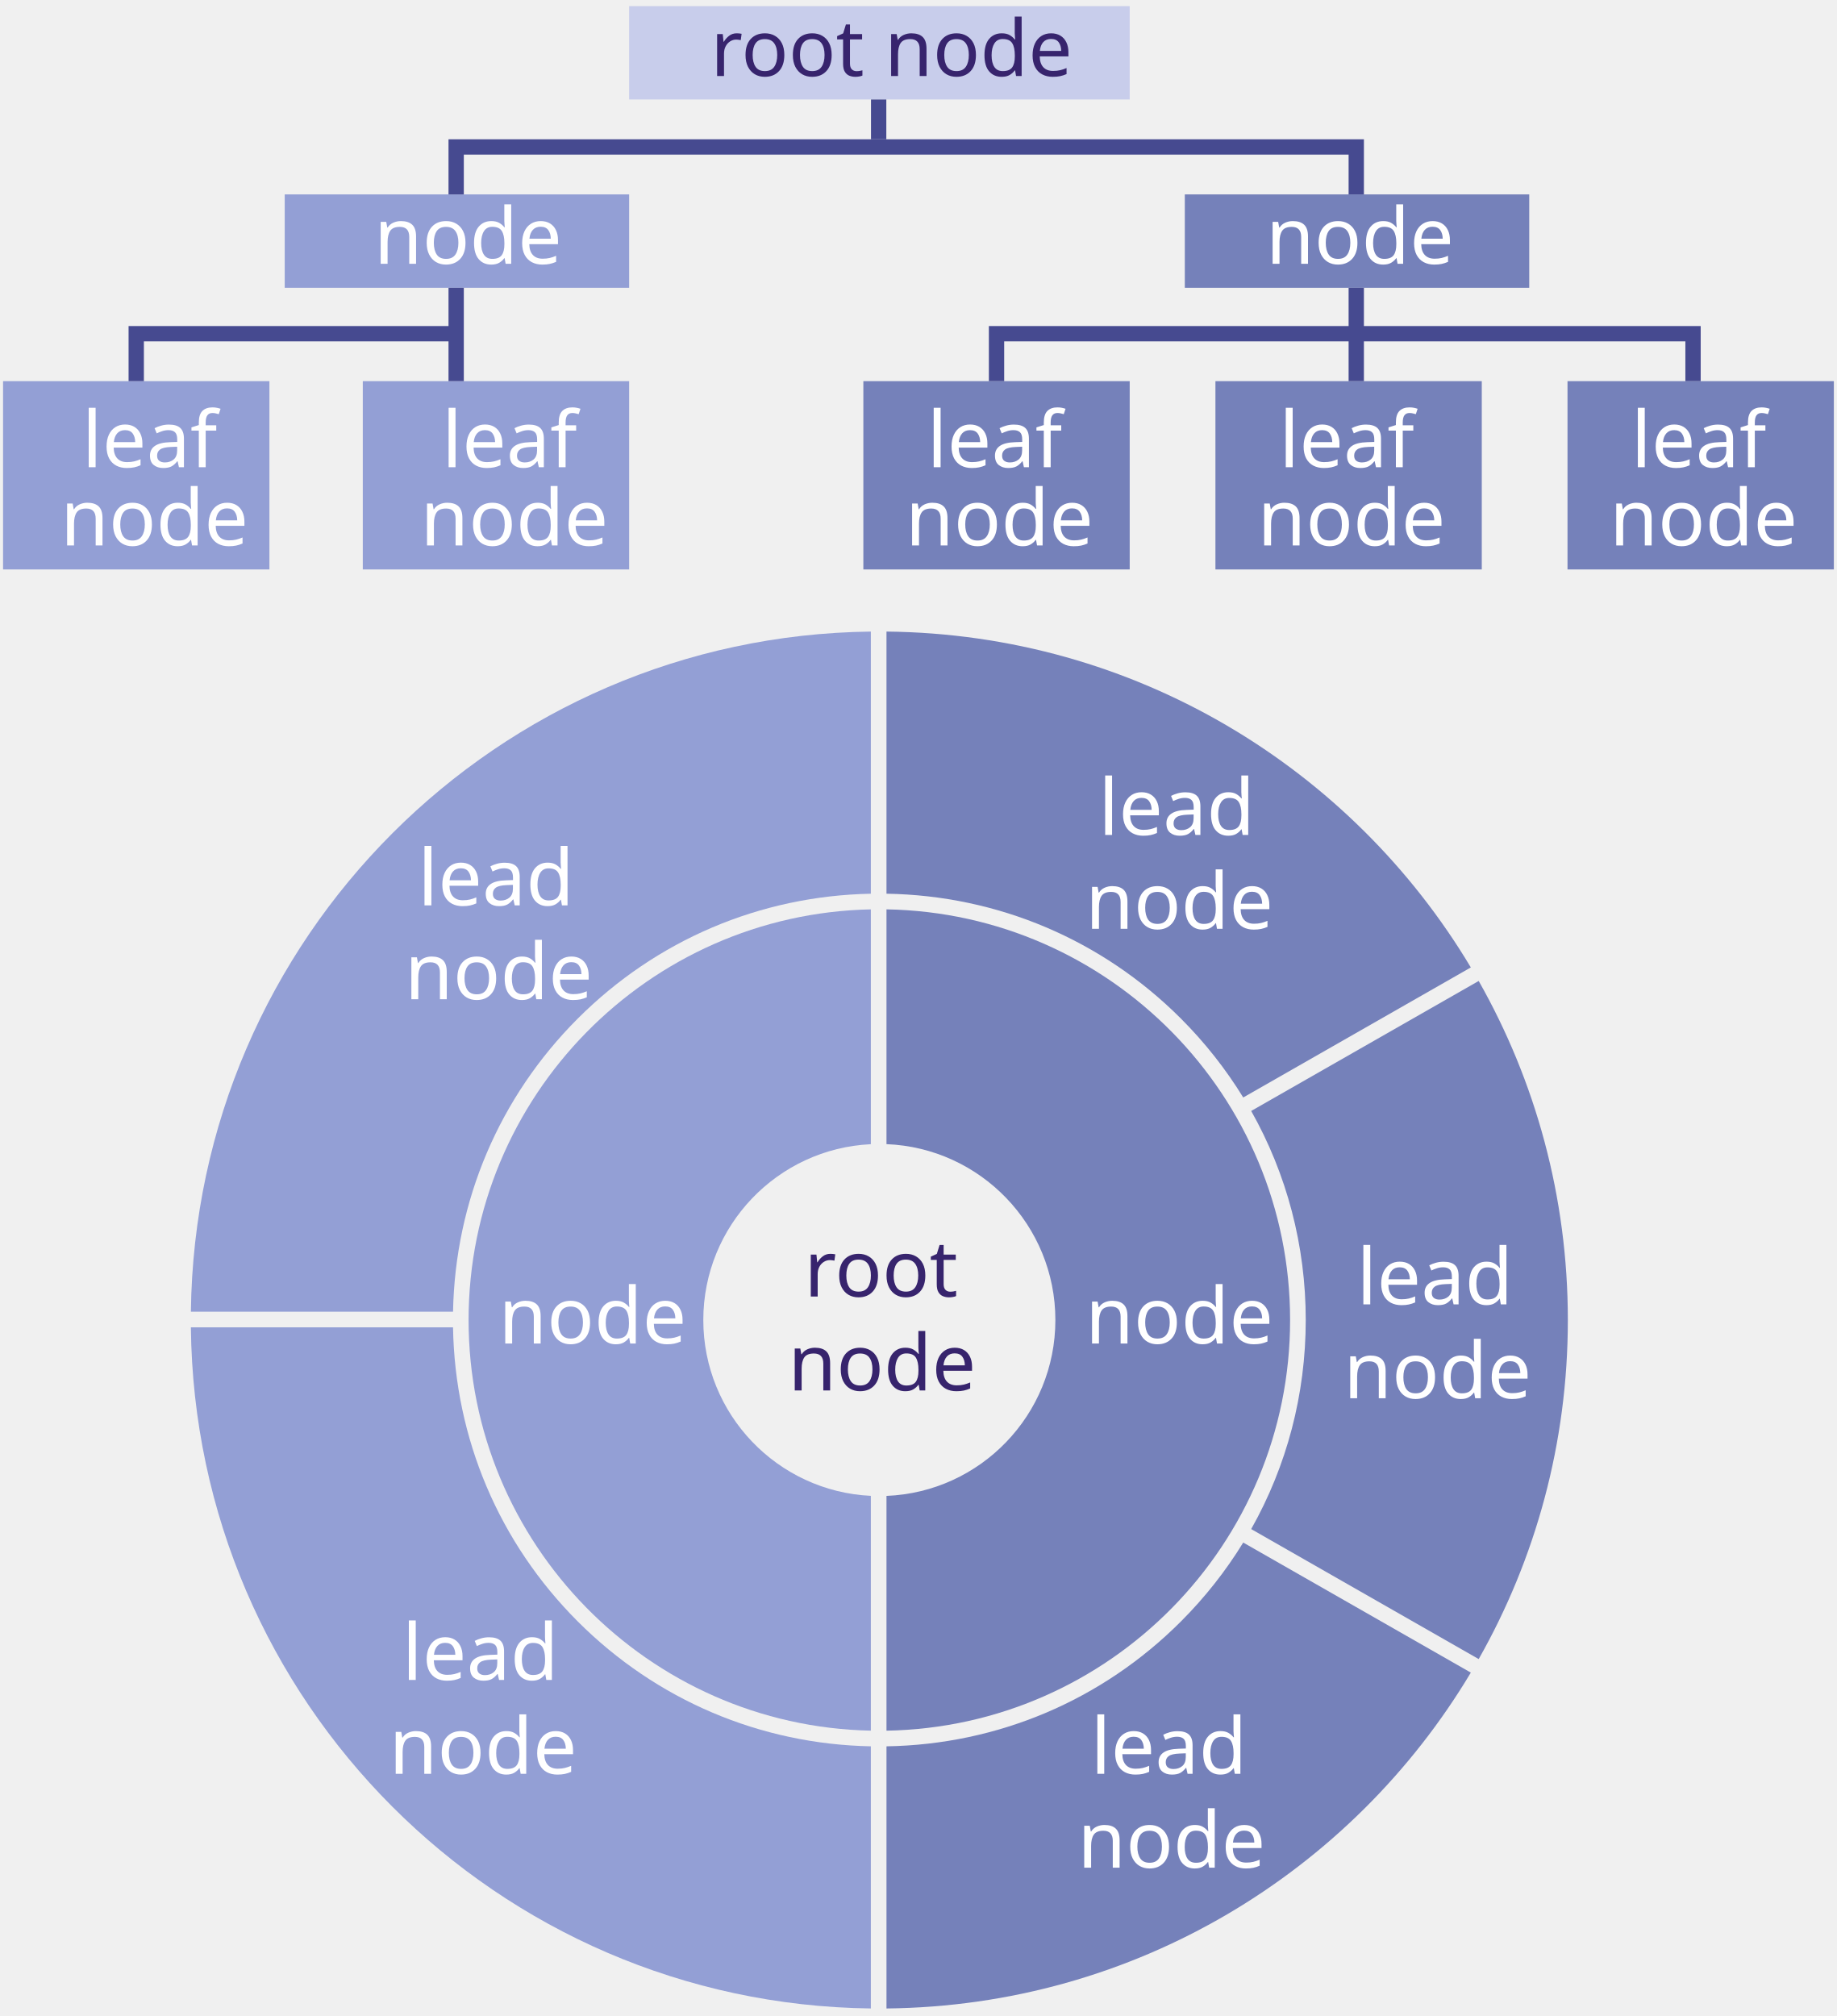
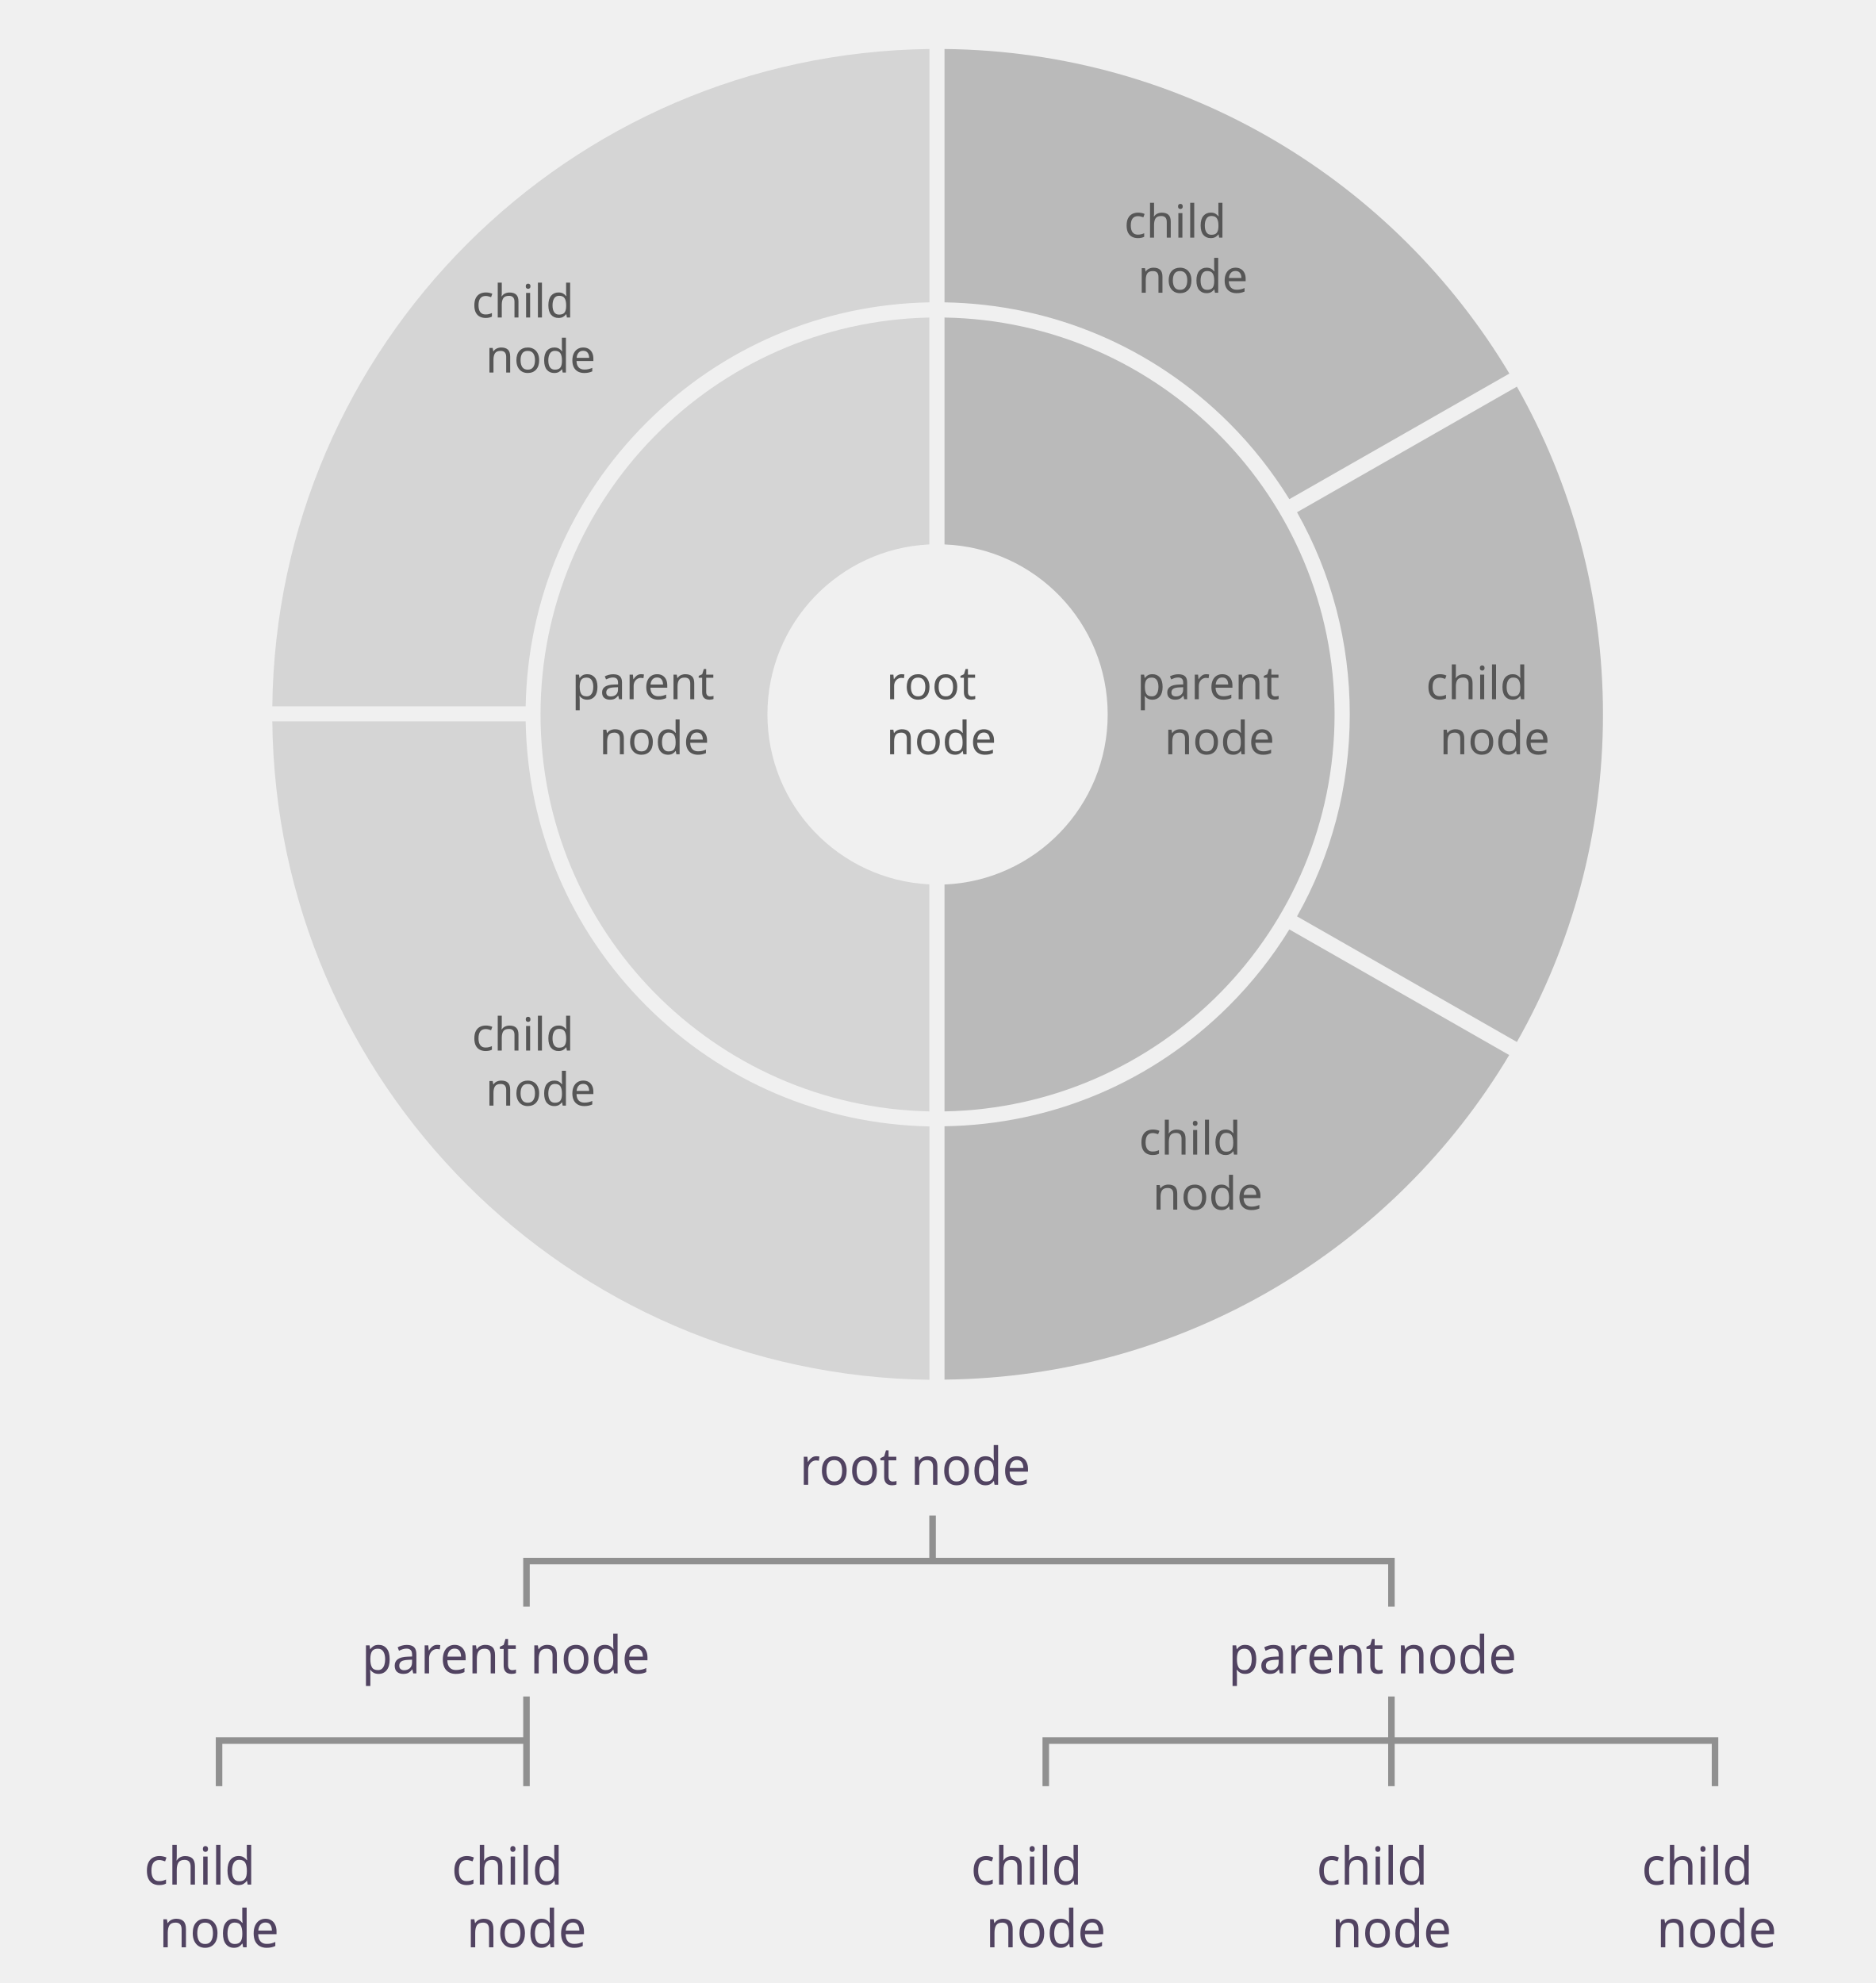
- <svg xmlns="http://www.w3.org/2000/svg" version="1.1" id="Layer_1" x="0px" y="0px" width="1200px" height="1317px" viewBox="0 0 1200 1317" enable-background="new 0 0 1200 1317" xml:space="preserve">
-   <rect x="411" y="4" fill="#C8CDEB" width="327" height="61" />
-   <rect x="186" y="127" fill="#939FD5" width="225" height="61" />
-   <rect x="237" y="249" fill="#939FD5" width="174" height="123" />
-   <rect x="774" y="127" fill="#7581BA" width="225" height="61" />
+ <svg xmlns="http://www.w3.org/2000/svg" version="1.1" id="Layer_1" x="0px" y="0px" viewBox="0 0 1148 1214" style="enable-background:new 0 0 1148 1214;" xml:space="preserve">
+   <style type="text/css">
+ 	.st0{fill:#514361;}
+ 	.st1{font-family:'RobotoMono-Regular';}
+ 	.st2{font-size:32px;}
+ 	.st3{fill:none;stroke:#909090;stroke-width:4;stroke-miterlimit:10;}
+ 	.st4{fill:#BABABA;}
+ 	.st5{fill:#D5D5D5;}
+ 	.st6{enable-background:new    ;}
+ 	.st7{fill:#565656;}
+ 	.st8{font-size:28.076px;}
+ </style>
  <g>
-     <text transform="matrix(1 0 0 1 464.1289 49.668)" fill="#37246D" font-family="'Roboto-Regular'" font-size="51.111px">root node</text>
+     <text transform="matrix(0.9552 0 0 1 489.46 908.9927)" class="st0 st1 st2">root node</text>
  </g>
  <g>
-     <text transform="matrix(1 0 0 1 244.3516 172.3359)" fill="#FFFFFF" font-family="'Roboto-Regular'" font-size="51.111px">node</text>
+     <text transform="matrix(0.9552 0 0 1 221.4322 1024.459)" class="st0 st1 st2">parent node</text>
  </g>
  <g>
-     <text transform="matrix(1 0 0 1 288.7285 305.2246)">
-       <tspan x="0" y="0" fill="#FFFFFF" font-family="'Roboto-Regular'" font-size="51.111px">leaf</tspan>
-       <tspan x="-14.113" y="51.111" fill="#FFFFFF" font-family="'Roboto-Regular'" font-size="51.111px">node</tspan>
-     </text>
+     <text transform="matrix(0.9552 0 0 1 751.9468 1024.459)" class="st0 st1 st2">parent node</text>
  </g>
-   <rect x="2" y="249" fill="#939FD5" width="174" height="123" />
+   <path class="st3" d="M570.9,956.6v-28.8" />
+   <path class="st3" d="M322.3,1093.5v-54.9" />
+   <path class="st3" d="M851.8,1093.5v-54.9" />
+   <path class="st4" d="M578.2,194.4v138.9c55.6,2.2,99.9,48,99.9,104.1c0,56.1-44.4,101.8-99.9,104.1v138.9  C710.3,678,817,569.9,817,437.3S710.3,196.6,578.2,194.4L578.2,194.4z" />
+   <path class="st5" d="M469.8,437.3c0-55.8,43.9-101.4,99.1-104V194.4c-131.7,2.7-238,110.6-238,243s106.3,240.3,238,243V541.4  C513.8,538.7,469.8,493.2,469.8,437.3L469.8,437.3z" />
  <g>
-     <text transform="matrix(1 0 0 1 53.6152 305.2246)">
-       <tspan x="0" y="0" fill="#FFFFFF" font-family="'Roboto-Regular'" font-size="51.111px">leaf</tspan>
-       <tspan x="-14.113" y="51.111" fill="#FFFFFF" font-family="'Roboto-Regular'" font-size="51.111px">node</tspan>
-     </text>
+     <path class="st4" d="M752.4,258.9c14.3,14.3,26.6,30,36.9,46.7l134.7-76.9C853.5,110.8,725.2,31.5,578.2,30v155.1   C644,186.2,705.7,212.3,752.4,258.9L752.4,258.9z" />
+     <path class="st4" d="M752.4,615.7c-46.7,46.7-108.4,72.8-174.2,73.8v155.1c147-1.5,275.3-80.8,345.7-198.7L789.3,569   C779,585.8,766.6,601.5,752.4,615.7L752.4,615.7z" />
+     <path class="st4" d="M826.3,437.3c0,44-11.2,86.4-32.3,123.7l134.6,76.9c33.6-59.2,52.7-127.7,52.7-200.6   c0-72.9-19.2-141.4-52.7-200.6L794,313.6C815.1,351,826.3,393.3,826.3,437.3L826.3,437.3z" />
  </g>
-   <rect x="794" y="249" fill="#7581BA" width="174" height="123" />
+   <path class="st5" d="M395.6,258.9c46.5-46.5,107.9-72.6,173.4-73.8V30c-221,2.7-399.7,181.4-402.3,402.4h155.1  C323,366.9,349.1,305.4,395.6,258.9L395.6,258.9z" />
+   <path class="st5" d="M395.6,615.7c-46.6-46.6-72.7-108.3-73.8-174.1H166.7C169,663,347.7,842,569,844.7V689.6  C503.5,688.3,442.1,662.2,395.6,615.7L395.6,615.7z" />
  <g>
-     <text transform="matrix(1 0 0 1 835.6152 305.2246)">
-       <tspan x="0" y="0" fill="#FFFFFF" font-family="'Roboto-Regular'" font-size="51.111px">leaf</tspan>
-       <tspan x="-14.113" y="51.111" fill="#FFFFFF" font-family="'Roboto-Regular'" font-size="51.111px">node</tspan>
-     </text>
-   </g>
-   <rect x="1024" y="249" fill="#7581BA" width="174" height="123" />
-   <g>
-     <text transform="matrix(1 0 0 1 1065.615 305.2246)">
-       <tspan x="0" y="0" fill="#FFFFFF" font-family="'Roboto-Regular'" font-size="51.111px">leaf</tspan>
-       <tspan x="-14.113" y="51.111" fill="#FFFFFF" font-family="'Roboto-Regular'" font-size="51.111px">node</tspan>
-     </text>
-   </g>
-   <rect x="564" y="249" fill="#7581BA" width="174" height="123" />
-   <g>
-     <text transform="matrix(1 0 0 1 605.6152 305.2246)">
-       <tspan x="0" y="0" fill="#FFFFFF" font-family="'Roboto-Regular'" font-size="51.111px">leaf</tspan>
-       <tspan x="-14.113" y="51.111" fill="#FFFFFF" font-family="'Roboto-Regular'" font-size="51.111px">node</tspan>
+     <text transform="matrix(1 0 0 1 542.5034 428.0771)" class="st6">
+       <tspan x="0" y="0" class="st7 st1 st8">root</tspan>
+       <tspan x="0" y="33.7" class="st7 st1 st8">node</tspan>
    </text>
  </g>
  <g>
-     <text transform="matrix(1 0 0 1 827.0195 172.3359)" fill="#FFFFFF" font-family="'Roboto-Regular'" font-size="51.111px">node</text>
-   </g>
-   <line fill="none" stroke="#464A90" stroke-width="10" stroke-miterlimit="10" x1="574" y1="91" x2="574" y2="65" />
-   <line fill="none" stroke="#464A90" stroke-width="10" stroke-miterlimit="10" x1="298" y1="249" x2="298" y2="188" />
-   <line fill="none" stroke="#464A90" stroke-width="10" stroke-miterlimit="10" x1="886" y1="249" x2="886" y2="188" />
-   <path fill="#7581BA" d="M579.111,594.059v153.376c61.348,2.449,110.333,52.949,110.333,114.897  c0,61.949-48.985,112.448-110.333,114.898v153.375c145.813-2.501,263.667-121.875,263.667-268.273  C842.778,715.934,724.925,596.561,579.111,594.059z" />
-   <path fill="#939FD5" d="M459.444,862.333c0-61.649,48.512-111.965,109.444-114.864V594.07  c-145.404,2.97-262.778,122.161-262.778,268.263s117.374,265.293,262.778,268.263V977.197  C507.957,974.299,459.444,923.983,459.444,862.333z" />
-   <path fill="#7581BA" d="M771.413,665.365c15.755,15.755,29.373,33.075,40.746,51.594l148.681-84.96  c-77.77-130.181-219.455-217.764-381.729-219.414v171.249C651.769,585.021,719.903,613.854,771.413,665.365z" />
-   <path fill="#7581BA" d="M771.413,1059.302c-51.51,51.511-119.644,80.344-192.302,81.53v171.25  c162.273-1.65,303.959-89.233,381.728-219.414l-148.681-84.961C800.786,1026.227,787.168,1043.546,771.413,1059.302z" />
-   <path fill="#7581BA" d="M853,862.333c0,48.626-12.381,95.347-35.642,136.572l148.623,84.928  c37.07-65.386,58.241-140.969,58.241-221.5c0-80.53-21.171-156.114-58.241-221.499l-148.624,84.927  C840.619,766.986,853,813.707,853,862.333z" />
-   <path fill="#939FD5" d="M377.476,665.365c51.3-51.301,119.088-80.114,191.413-81.521V412.591  c-244.033,2.954-441.292,200.251-444.188,444.298h171.254C297.333,784.522,326.149,716.691,377.476,665.365z" />
-   <path fill="#939FD5" d="M377.476,1059.302c-51.484-51.483-80.315-119.573-81.529-192.19h-171.25  c2.544,244.354,199.937,442.008,444.192,444.965v-171.255C496.564,1139.415,428.776,1110.603,377.476,1059.302z" />
-   <g>
-     <text transform="matrix(1 0 0 1 525.3203 847.002)">
-       <tspan x="0" y="0" fill="#37246D" font-family="'Roboto-Regular'" font-size="51.111px">root</tspan>
-       <tspan x="-10.482" y="61.333" fill="#37246D" font-family="'Roboto-Regular'" font-size="51.111px">node</tspan>
+     <text transform="matrix(1 0 0 1 696.0034 428.0771)">
+       <tspan x="0" y="0" class="st7 st1 st8">parent</tspan>
+       <tspan x="16.8" y="33.7" class="st7 st1 st8">node</tspan>
    </text>
  </g>
  <g>
-     <text transform="matrix(1 0 0 1 325.7251 877.668)" fill="#FFFFFF" font-family="'Roboto-Regular'" font-size="51.111px">node</text>
-   </g>
-   <g>
-     <text transform="matrix(1 0 0 1 709.061 877.668)" fill="#FFFFFF" font-family="'Roboto-Regular'" font-size="51.111px">node</text>
-   </g>
-   <g>
-     <text transform="matrix(1 0 0 1 717.6338 545.4473)">
-       <tspan x="0" y="0" fill="#FFFFFF" font-family="'Roboto-Regular'" font-size="51.111px">lead</tspan>
-       <tspan x="-8.573" y="61.333" fill="#FFFFFF" font-family="'Roboto-Regular'" font-size="51.111px">node</tspan>
+     <text transform="matrix(1 0 0 1 350.0292 428.0771)">
+       <tspan x="0" y="0" class="st7 st1 st8">parent</tspan>
+       <tspan x="16.8" y="33.7" class="st7 st1 st8">node</tspan>
    </text>
  </g>
  <g>
-     <text transform="matrix(1 0 0 1 712.5205 1158.779)">
-       <tspan x="0" y="0" fill="#FFFFFF" font-family="'Roboto-Regular'" font-size="51.111px">lead</tspan>
-       <tspan x="-8.573" y="61.333" fill="#FFFFFF" font-family="'Roboto-Regular'" font-size="51.111px">node</tspan>
+     <text transform="matrix(1 0 0 1 872.9086 428.0771)" class="st6">
+       <tspan x="0" y="0" class="st7 st1 st8">child</tspan>
+       <tspan x="8.4" y="33.7" class="st7 st1 st8">node</tspan>
    </text>
  </g>
  <g>
-     <text transform="matrix(1 0 0 1 262.7432 1097.447)">
-       <tspan x="0" y="0" fill="#FFFFFF" font-family="'Roboto-Regular'" font-size="51.111px">lead</tspan>
-       <tspan x="-8.573" y="61.333" fill="#FFFFFF" font-family="'Roboto-Regular'" font-size="51.111px">node</tspan>
+     <text transform="matrix(1 0 0 1 688.1479 145.5015)" class="st6">
+       <tspan x="0" y="0" class="st7 st1 st8">child</tspan>
+       <tspan x="8.4" y="33.7" class="st7 st1 st8">node</tspan>
    </text>
  </g>
  <g>
-     <text transform="matrix(1 0 0 1 272.9658 591.4473)">
-       <tspan x="0" y="0" fill="#FFFFFF" font-family="'Roboto-Regular'" font-size="51.111px">lead</tspan>
-       <tspan x="-8.573" y="61.333" fill="#FFFFFF" font-family="'Roboto-Regular'" font-size="51.111px">node</tspan>
+     <text transform="matrix(1 0 0 1 288.8369 194.3696)" class="st6">
+       <tspan x="0" y="0" class="st7 st1 st8">child</tspan>
+       <tspan x="8.4" y="33.7" class="st7 st1 st8">node</tspan>
    </text>
  </g>
  <g>
-     <text transform="matrix(1 0 0 1 886.2979 852.1133)">
-       <tspan x="0" y="0" fill="#FFFFFF" font-family="'Roboto-Regular'" font-size="51.111px">lead</tspan>
-       <tspan x="-8.573" y="61.333" fill="#FFFFFF" font-family="'Roboto-Regular'" font-size="51.111px">node</tspan>
+     <text transform="matrix(1 0 0 1 288.8369 643.1621)" class="st6">
+       <tspan x="0" y="0" class="st7 st1 st8">child</tspan>
+       <tspan x="8.4" y="33.7" class="st7 st1 st8">node</tspan>
    </text>
  </g>
-   <polyline fill="none" stroke="#464A90" stroke-width="10" stroke-miterlimit="10" points="298,127 298,96 886,96 886,127 " />
-   <polyline fill="none" stroke="#464A90" stroke-width="10" stroke-miterlimit="10" points="89,249 89,218 299,218 " />
-   <polyline fill="none" stroke="#464A90" stroke-width="10" stroke-miterlimit="10" points="651,249 651,218 1106,218 1106,249 " />
+   <g>
+     <text transform="matrix(1 0 0 1 697.2045 706.832)" class="st6">
+       <tspan x="0" y="0" class="st7 st1 st8">child</tspan>
+       <tspan x="8.4" y="33.7" class="st7 st1 st8">node</tspan>
+     </text>
+   </g>
+   <g>
+     <text transform="matrix(0.9552 0 0 1 1004.991 1153.739)" class="st6">
+       <tspan x="0" y="0" class="st0 st1 st2">child</tspan>
+       <tspan x="9.6" y="38.4" class="st0 st1 st2">node</tspan>
+     </text>
+   </g>
+   <g>
+     <text transform="matrix(0.9552 0 0 1 805.9727 1153.739)" class="st6">
+       <tspan x="0" y="0" class="st0 st1 st2">child</tspan>
+       <tspan x="9.6" y="38.4" class="st0 st1 st2">node</tspan>
+     </text>
+   </g>
+   <g>
+     <text transform="matrix(0.9552 0 0 1 594.3472 1153.739)" class="st6">
+       <tspan x="0" y="0" class="st0 st1 st2">child</tspan>
+       <tspan x="9.6" y="38.4" class="st0 st1 st2">node</tspan>
+     </text>
+   </g>
+   <g>
+     <text transform="matrix(0.9552 0 0 1 276.4586 1153.739)" class="st6">
+       <tspan x="0" y="0" class="st0 st1 st2">child</tspan>
+       <tspan x="9.6" y="38.4" class="st0 st1 st2">node</tspan>
+     </text>
+   </g>
+   <g>
+     <text transform="matrix(0.9552 0 0 1 88.2466 1153.739)" class="st6">
+       <tspan x="0" y="0" class="st0 st1 st2">child</tspan>
+       <tspan x="9.6" y="38.4" class="st0 st1 st2">node</tspan>
+     </text>
+   </g>
+   <path class="st3" d="M322.3,983.6v-27.9h529.5v27.9" />
+   <path class="st3" d="M134.1,1093.5v-27.9h189.1" />
+   <path class="st3" d="M640.2,1093.5v-27.9h409.7v27.9" />
</svg>
